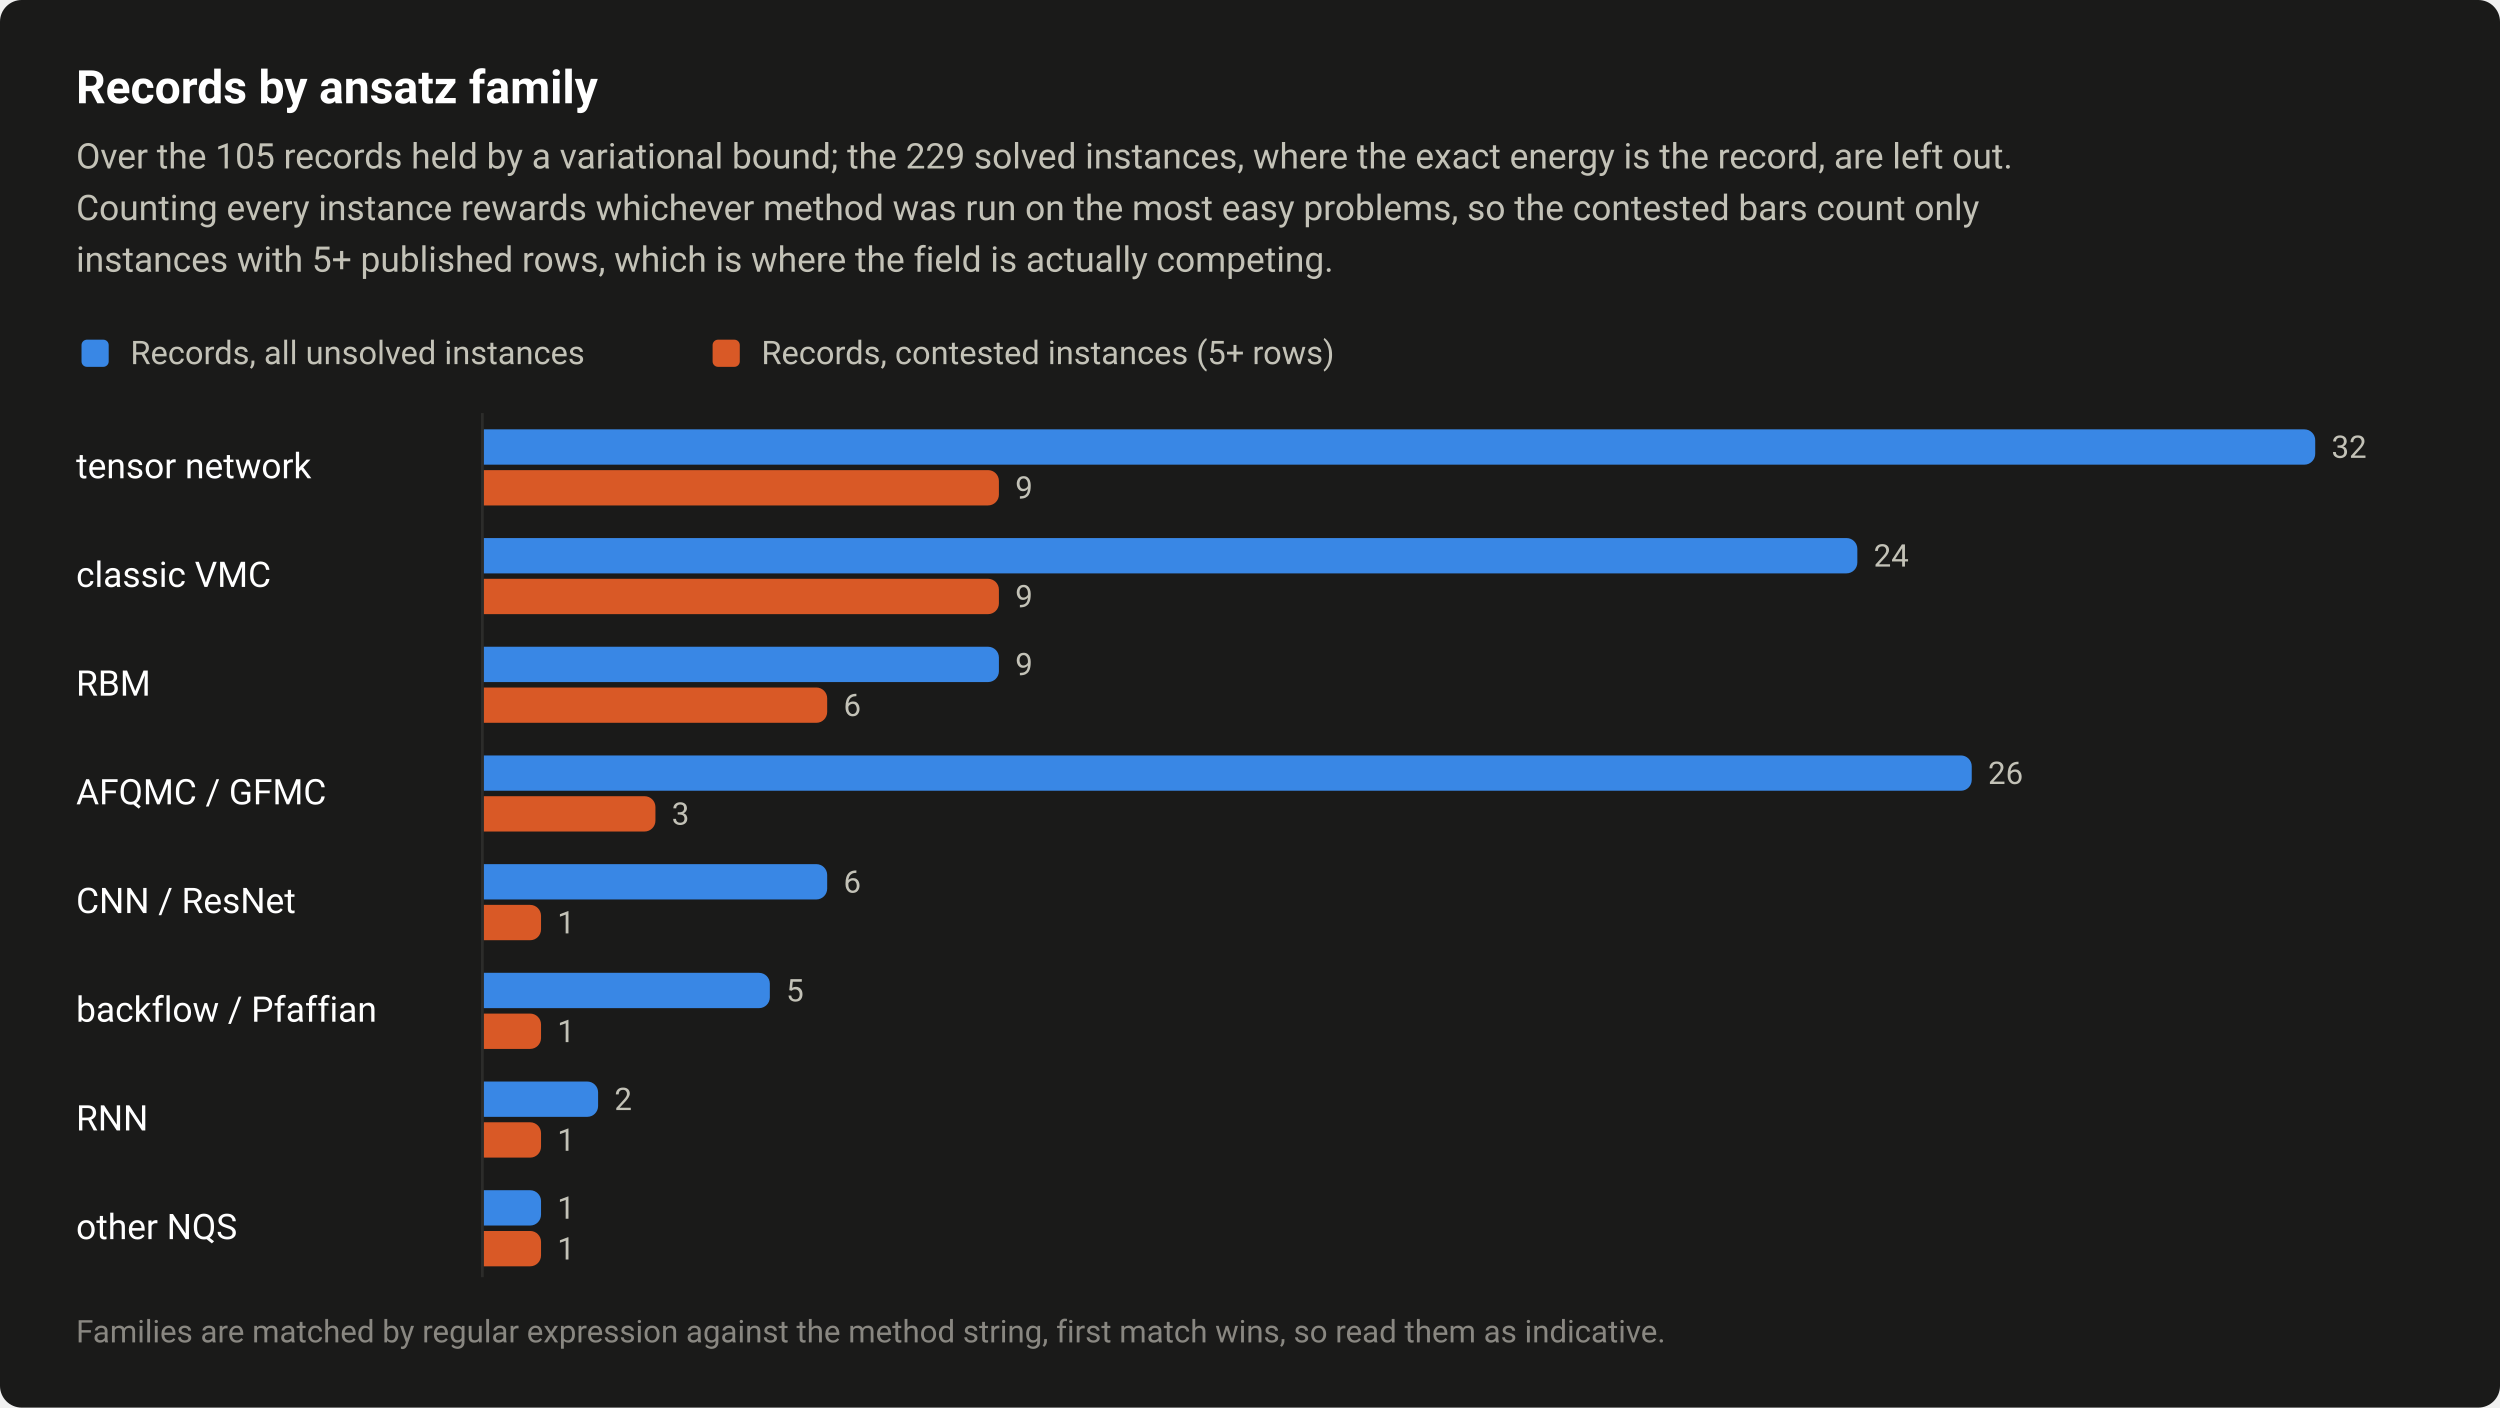
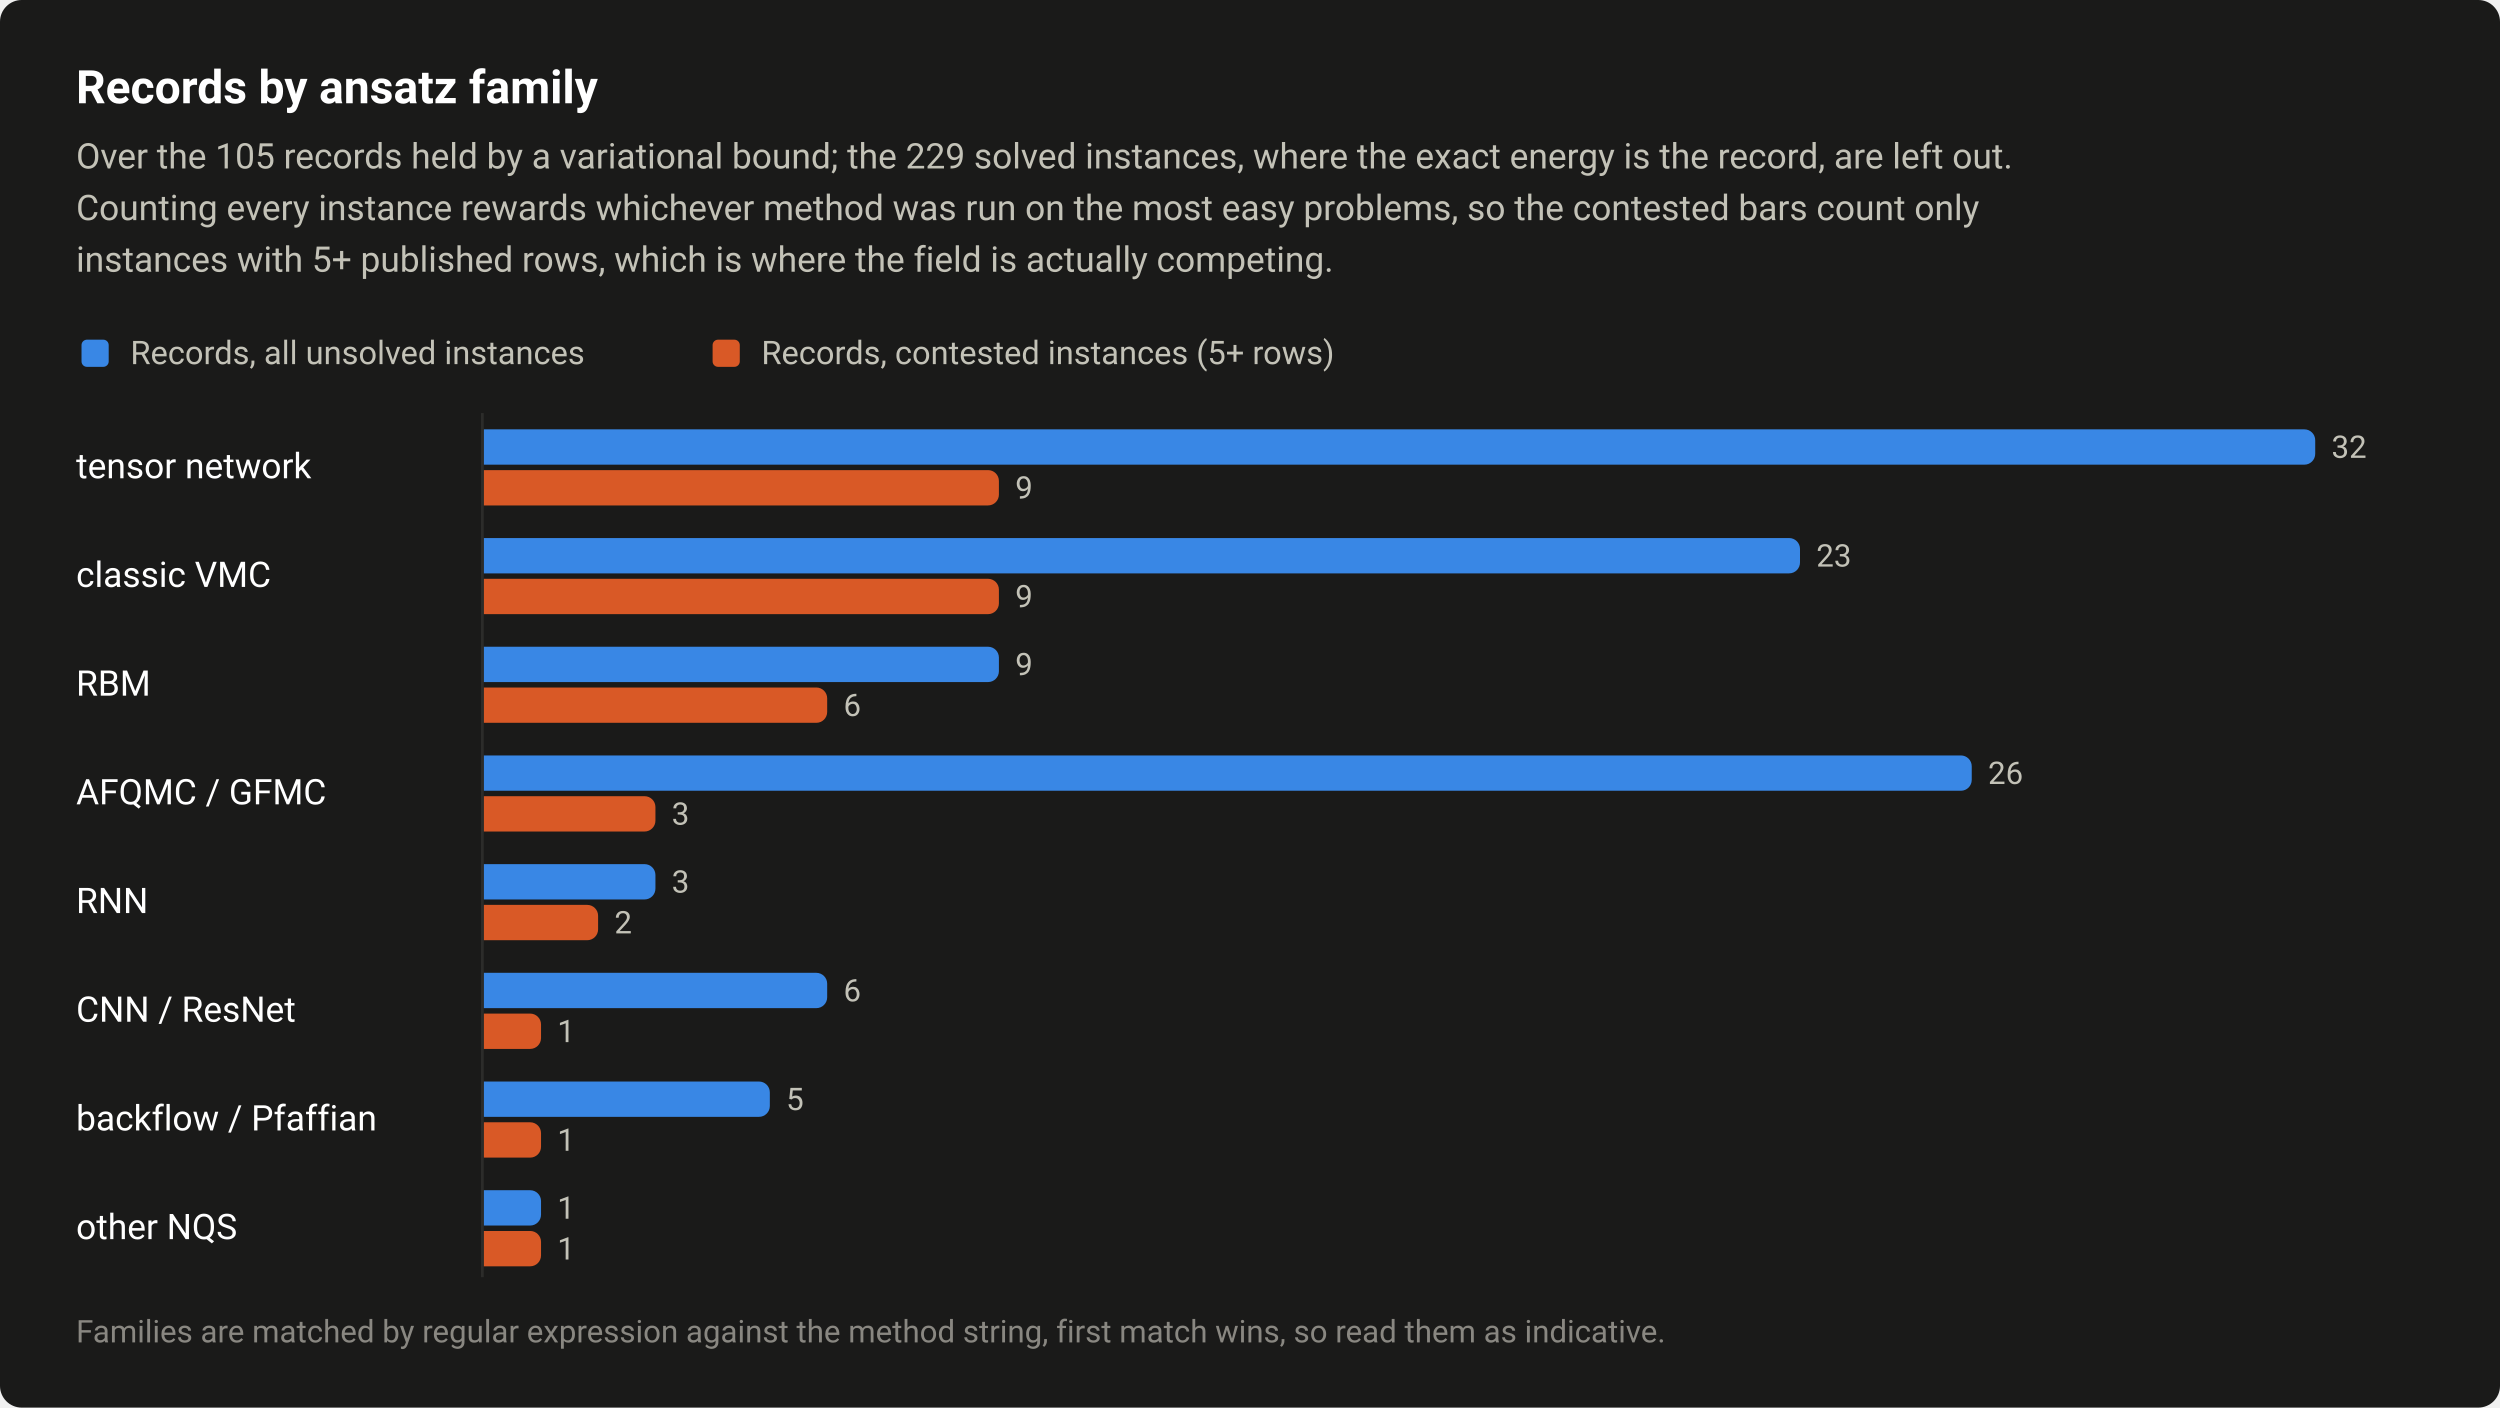
<svg xmlns="http://www.w3.org/2000/svg" width="920" height="518" viewBox="0 0 920 518" role="img" aria-labelledby="title desc">
  <style>text{font-family:system-ui,-apple-system,"Segoe UI",Roboto,"Helvetica Neue",Arial,sans-serif}</style>
  <rect width="920" height="518" rx="8" fill="#1a1a19" />
  <text x="28" y="38" font-size="17" fill="#ffffff" font-weight="600">Records by ansatz family</text>
  <text x="28" y="62" font-size="13" fill="#c3c2b7">Over the 105 records held by a variational bound; the 229 solved instances, where the exact energy is the record, are left out.</text>
  <text x="28" y="81" font-size="13" fill="#c3c2b7">Counting every instance rewards whichever method was run on the most easy problems, so the contested bars count only</text>
  <text x="28" y="100" font-size="13" fill="#c3c2b7">instances with 5+ published rows, which is where the field is actually competing.</text>
  <rect x="30" y="125" width="10" height="10" rx="2" fill="#3987e5" />
  <text x="48" y="134" font-size="12" fill="#c3c2b7">Records, all unsolved instances</text>
  <rect x="262.24" y="125" width="10" height="10" rx="2" fill="#d95926" />
  <text x="280.2" y="134" font-size="12" fill="#c3c2b7">Records, contested instances (5+ rows)</text>
  <text x="28" y="176" font-size="13" fill="#ffffff">tensor network</text>
  <path d="M178 158H848A4 4 0 0 1 852 162V167A4 4 0 0 1 848 171H178Z" fill="#3987e5" />
  <text x="858" y="168.5" font-size="11.5" fill="#c3c2b7" style="font-variant-numeric:tabular-nums">32</text>
  <path d="M178 173H363.6A4 4 0 0 1 367.6 177V182A4 4 0 0 1 363.6 186H178Z" fill="#d95926" />
  <text x="373.6" y="183.5" font-size="11.5" fill="#c3c2b7" style="font-variant-numeric:tabular-nums">9</text>
  <text x="28" y="216" font-size="13" fill="#ffffff">classic VMC</text>
-   <path d="M178 198H679.5A4 4 0 0 1 683.5 202V207A4 4 0 0 1 679.5 211H178Z" fill="#3987e5" />
-   <text x="689.5" y="208.5" font-size="11.5" fill="#c3c2b7" style="font-variant-numeric:tabular-nums">24</text>
+   <path d="M178 198H658.4A4 4 0 0 1 662.4 202V207A4 4 0 0 1 658.4 211H178Z" fill="#3987e5" />
+   <text x="668.4" y="208.5" font-size="11.5" fill="#c3c2b7" style="font-variant-numeric:tabular-nums">23</text>
  <path d="M178 213H363.6A4 4 0 0 1 367.6 217V222A4 4 0 0 1 363.6 226H178Z" fill="#d95926" />
  <text x="373.6" y="223.5" font-size="11.5" fill="#c3c2b7" style="font-variant-numeric:tabular-nums">9</text>
  <text x="28" y="256" font-size="13" fill="#ffffff">RBM</text>
  <path d="M178 238H363.6A4 4 0 0 1 367.6 242V247A4 4 0 0 1 363.6 251H178Z" fill="#3987e5" />
  <text x="373.6" y="248.5" font-size="11.5" fill="#c3c2b7" style="font-variant-numeric:tabular-nums">9</text>
  <path d="M178 253H300.4A4 4 0 0 1 304.4 257V262A4 4 0 0 1 300.4 266H178Z" fill="#d95926" />
  <text x="310.4" y="263.5" font-size="11.5" fill="#c3c2b7" style="font-variant-numeric:tabular-nums">6</text>
  <text x="28" y="296" font-size="13" fill="#ffffff">AFQMC / GFMC</text>
  <path d="M178 278H721.6A4 4 0 0 1 725.6 282V287A4 4 0 0 1 721.6 291H178Z" fill="#3987e5" />
  <text x="731.6" y="288.5" font-size="11.5" fill="#c3c2b7" style="font-variant-numeric:tabular-nums">26</text>
  <path d="M178 293H237.2A4 4 0 0 1 241.2 297V302A4 4 0 0 1 237.2 306H178Z" fill="#d95926" />
  <text x="247.2" y="303.5" font-size="11.5" fill="#c3c2b7" style="font-variant-numeric:tabular-nums">3</text>
-   <text x="28" y="336" font-size="13" fill="#ffffff">CNN / ResNet</text>
-   <path d="M178 318H300.4A4 4 0 0 1 304.4 322V327A4 4 0 0 1 300.4 331H178Z" fill="#3987e5" />
-   <text x="310.4" y="328.5" font-size="11.5" fill="#c3c2b7" style="font-variant-numeric:tabular-nums">6</text>
-   <path d="M178 333H195.1A4 4 0 0 1 199.1 337V342A4 4 0 0 1 195.1 346H178Z" fill="#d95926" />
-   <text x="205.1" y="343.5" font-size="11.5" fill="#c3c2b7" style="font-variant-numeric:tabular-nums">1</text>
-   <text x="28" y="376" font-size="13" fill="#ffffff">backflow / Pfaffian</text>
-   <path d="M178 358H279.3A4 4 0 0 1 283.3 362V367A4 4 0 0 1 279.3 371H178Z" fill="#3987e5" />
-   <text x="289.3" y="368.5" font-size="11.5" fill="#c3c2b7" style="font-variant-numeric:tabular-nums">5</text>
+   <text x="28" y="336" font-size="13" fill="#ffffff">RNN</text>
+   <path d="M178 318H237.2A4 4 0 0 1 241.2 322V327A4 4 0 0 1 237.2 331H178Z" fill="#3987e5" />
+   <text x="247.2" y="328.5" font-size="11.5" fill="#c3c2b7" style="font-variant-numeric:tabular-nums">3</text>
+   <path d="M178 333H216.1A4 4 0 0 1 220.1 337V342A4 4 0 0 1 216.1 346H178Z" fill="#d95926" />
+   <text x="226.1" y="343.5" font-size="11.5" fill="#c3c2b7" style="font-variant-numeric:tabular-nums">2</text>
+   <text x="28" y="376" font-size="13" fill="#ffffff">CNN / ResNet</text>
+   <path d="M178 358H300.4A4 4 0 0 1 304.4 362V367A4 4 0 0 1 300.4 371H178Z" fill="#3987e5" />
+   <text x="310.4" y="368.5" font-size="11.5" fill="#c3c2b7" style="font-variant-numeric:tabular-nums">6</text>
  <path d="M178 373H195.1A4 4 0 0 1 199.1 377V382A4 4 0 0 1 195.1 386H178Z" fill="#d95926" />
  <text x="205.1" y="383.5" font-size="11.5" fill="#c3c2b7" style="font-variant-numeric:tabular-nums">1</text>
-   <text x="28" y="416" font-size="13" fill="#ffffff">RNN</text>
-   <path d="M178 398H216.1A4 4 0 0 1 220.1 402V407A4 4 0 0 1 216.1 411H178Z" fill="#3987e5" />
-   <text x="226.1" y="408.5" font-size="11.5" fill="#c3c2b7" style="font-variant-numeric:tabular-nums">2</text>
+   <text x="28" y="416" font-size="13" fill="#ffffff">backflow / Pfaffian</text>
+   <path d="M178 398H279.3A4 4 0 0 1 283.3 402V407A4 4 0 0 1 279.3 411H178Z" fill="#3987e5" />
+   <text x="289.3" y="408.5" font-size="11.5" fill="#c3c2b7" style="font-variant-numeric:tabular-nums">5</text>
  <path d="M178 413H195.1A4 4 0 0 1 199.1 417V422A4 4 0 0 1 195.1 426H178Z" fill="#d95926" />
  <text x="205.1" y="423.5" font-size="11.5" fill="#c3c2b7" style="font-variant-numeric:tabular-nums">1</text>
  <text x="28" y="456" font-size="13" fill="#ffffff">other NQS</text>
  <path d="M178 438H195.1A4 4 0 0 1 199.1 442V447A4 4 0 0 1 195.1 451H178Z" fill="#3987e5" />
  <text x="205.1" y="448.5" font-size="11.5" fill="#c3c2b7" style="font-variant-numeric:tabular-nums">1</text>
  <path d="M178 453H195.1A4 4 0 0 1 199.1 457V462A4 4 0 0 1 195.1 466H178Z" fill="#d95926" />
  <text x="205.1" y="463.5" font-size="11.5" fill="#c3c2b7" style="font-variant-numeric:tabular-nums">1</text>
  <path d="M177.5 152V470" stroke="#2c2c2a" stroke-width="1" />
  <text x="28" y="494" font-size="11.5" fill="#898781">Families are matched by regular expression against the method string, first match wins, so read them as indicative.</text>
</svg>
